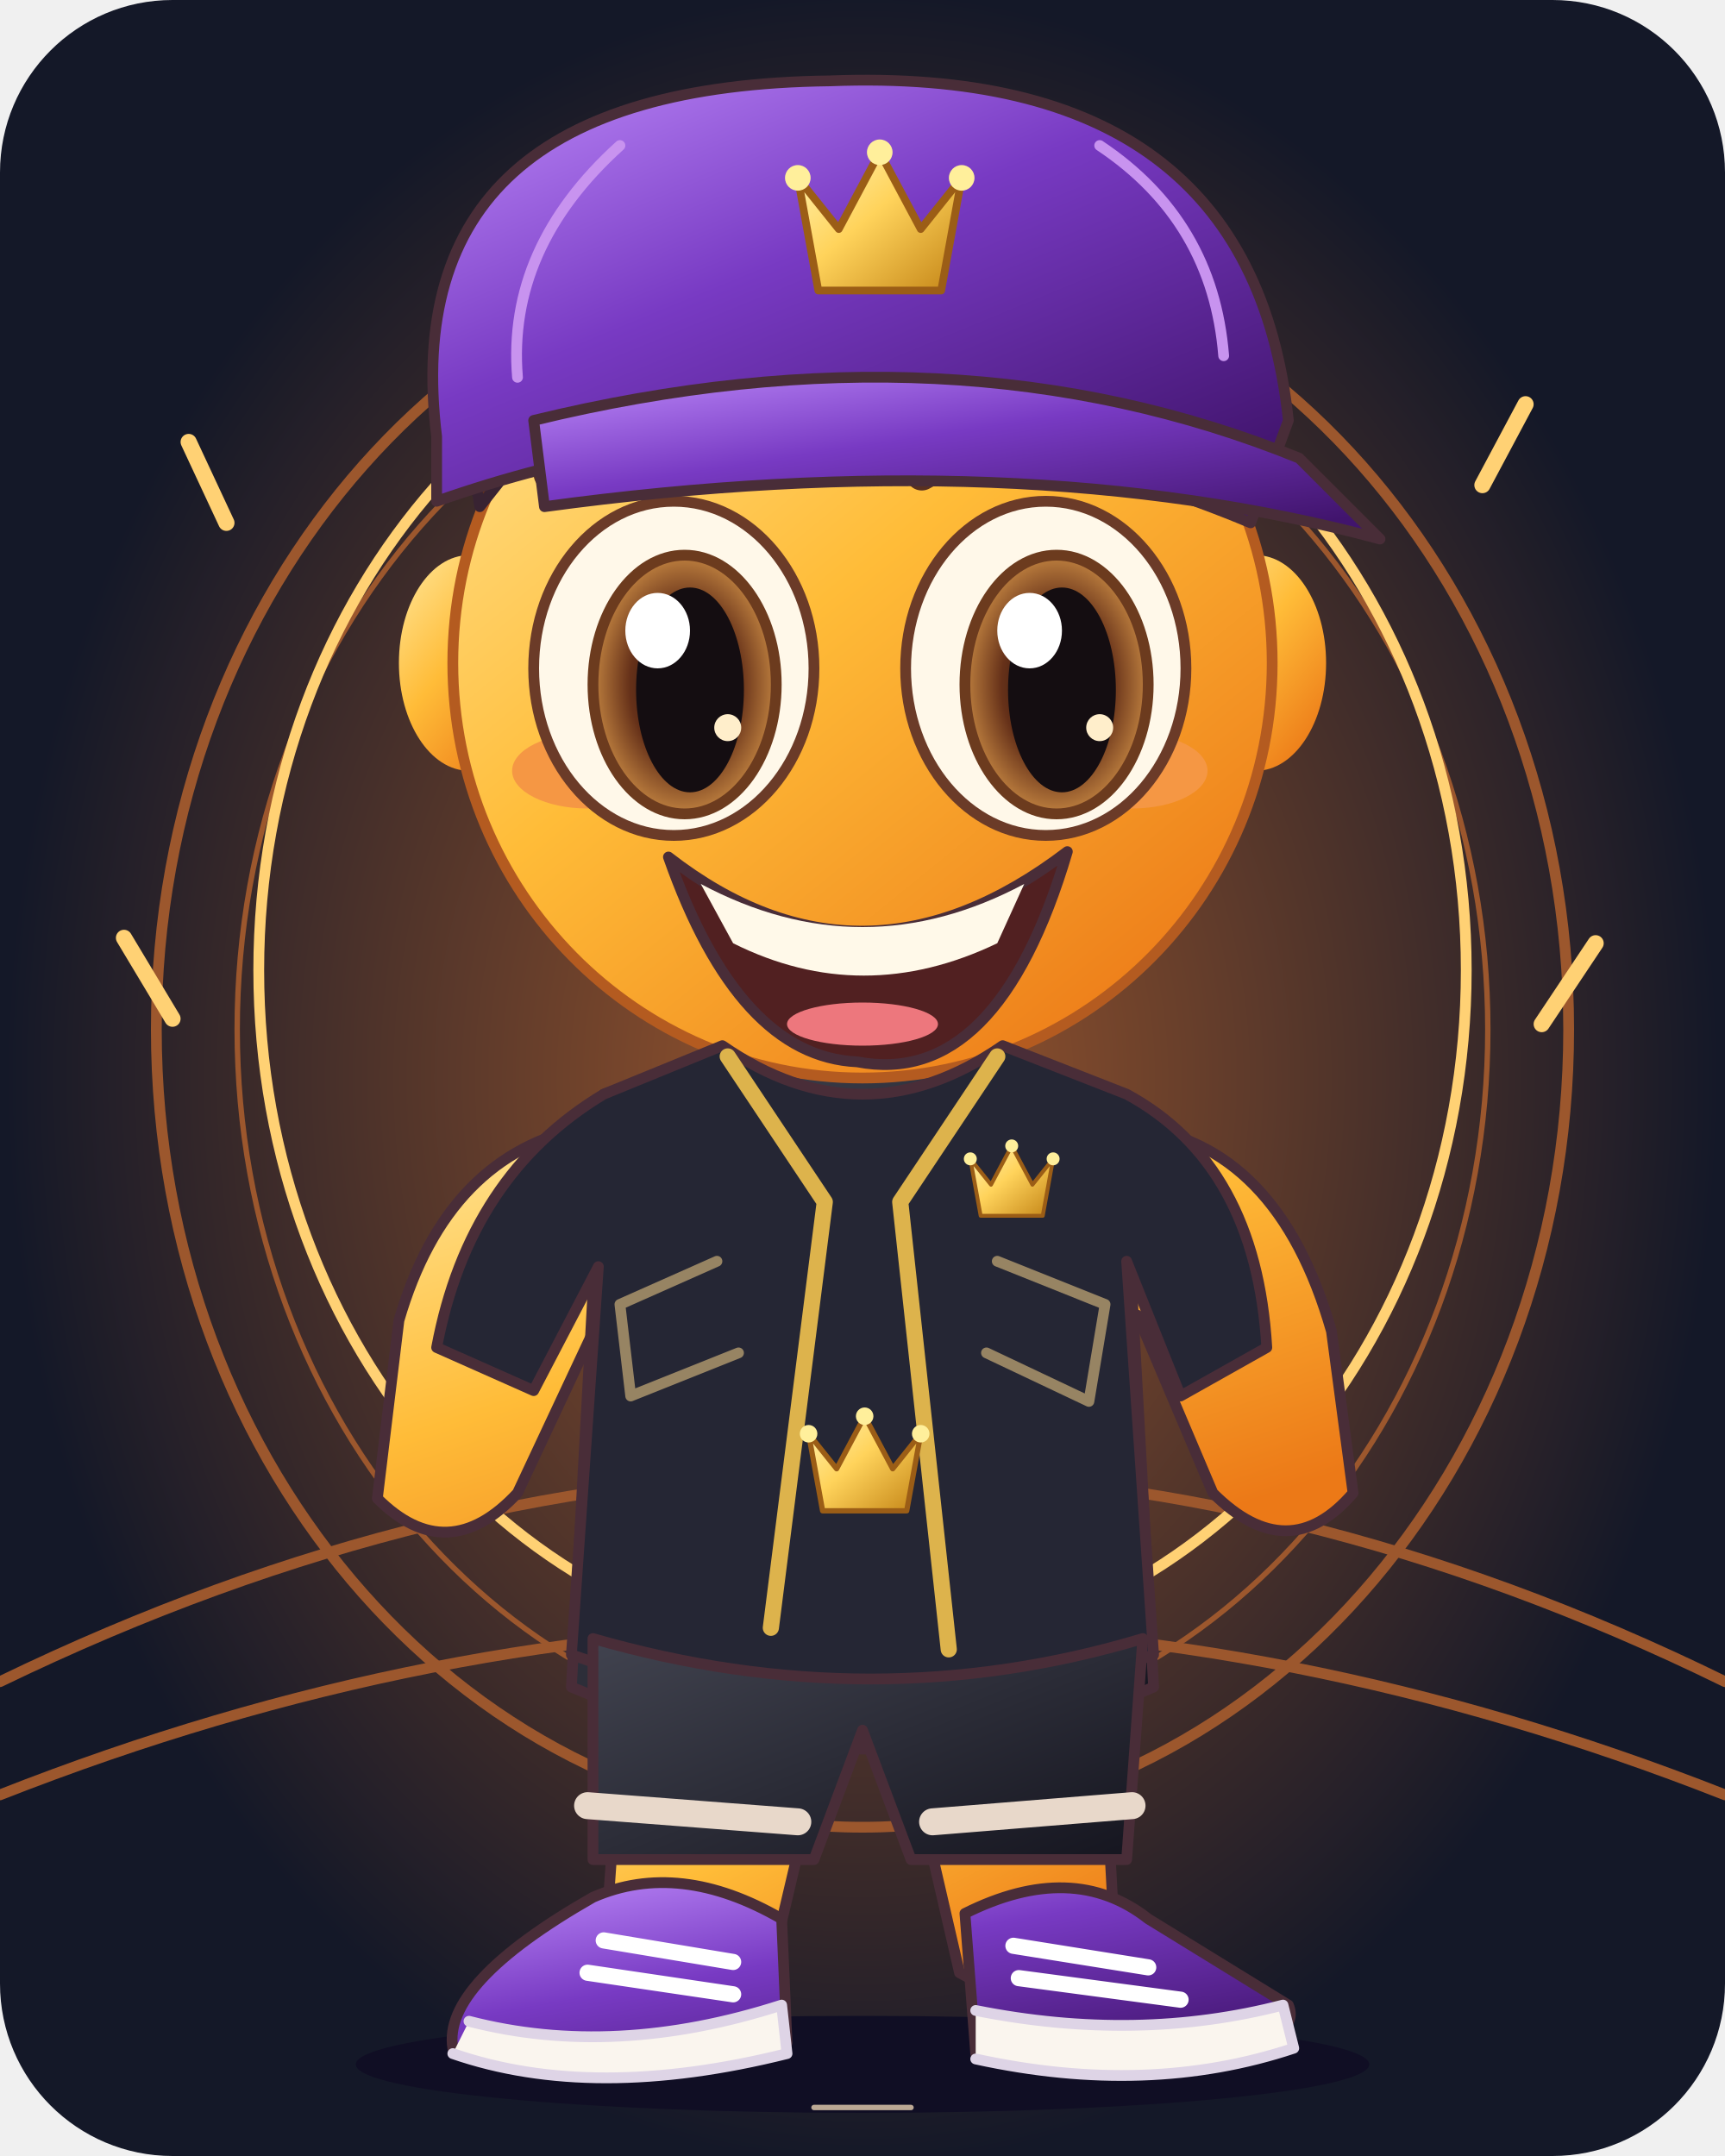
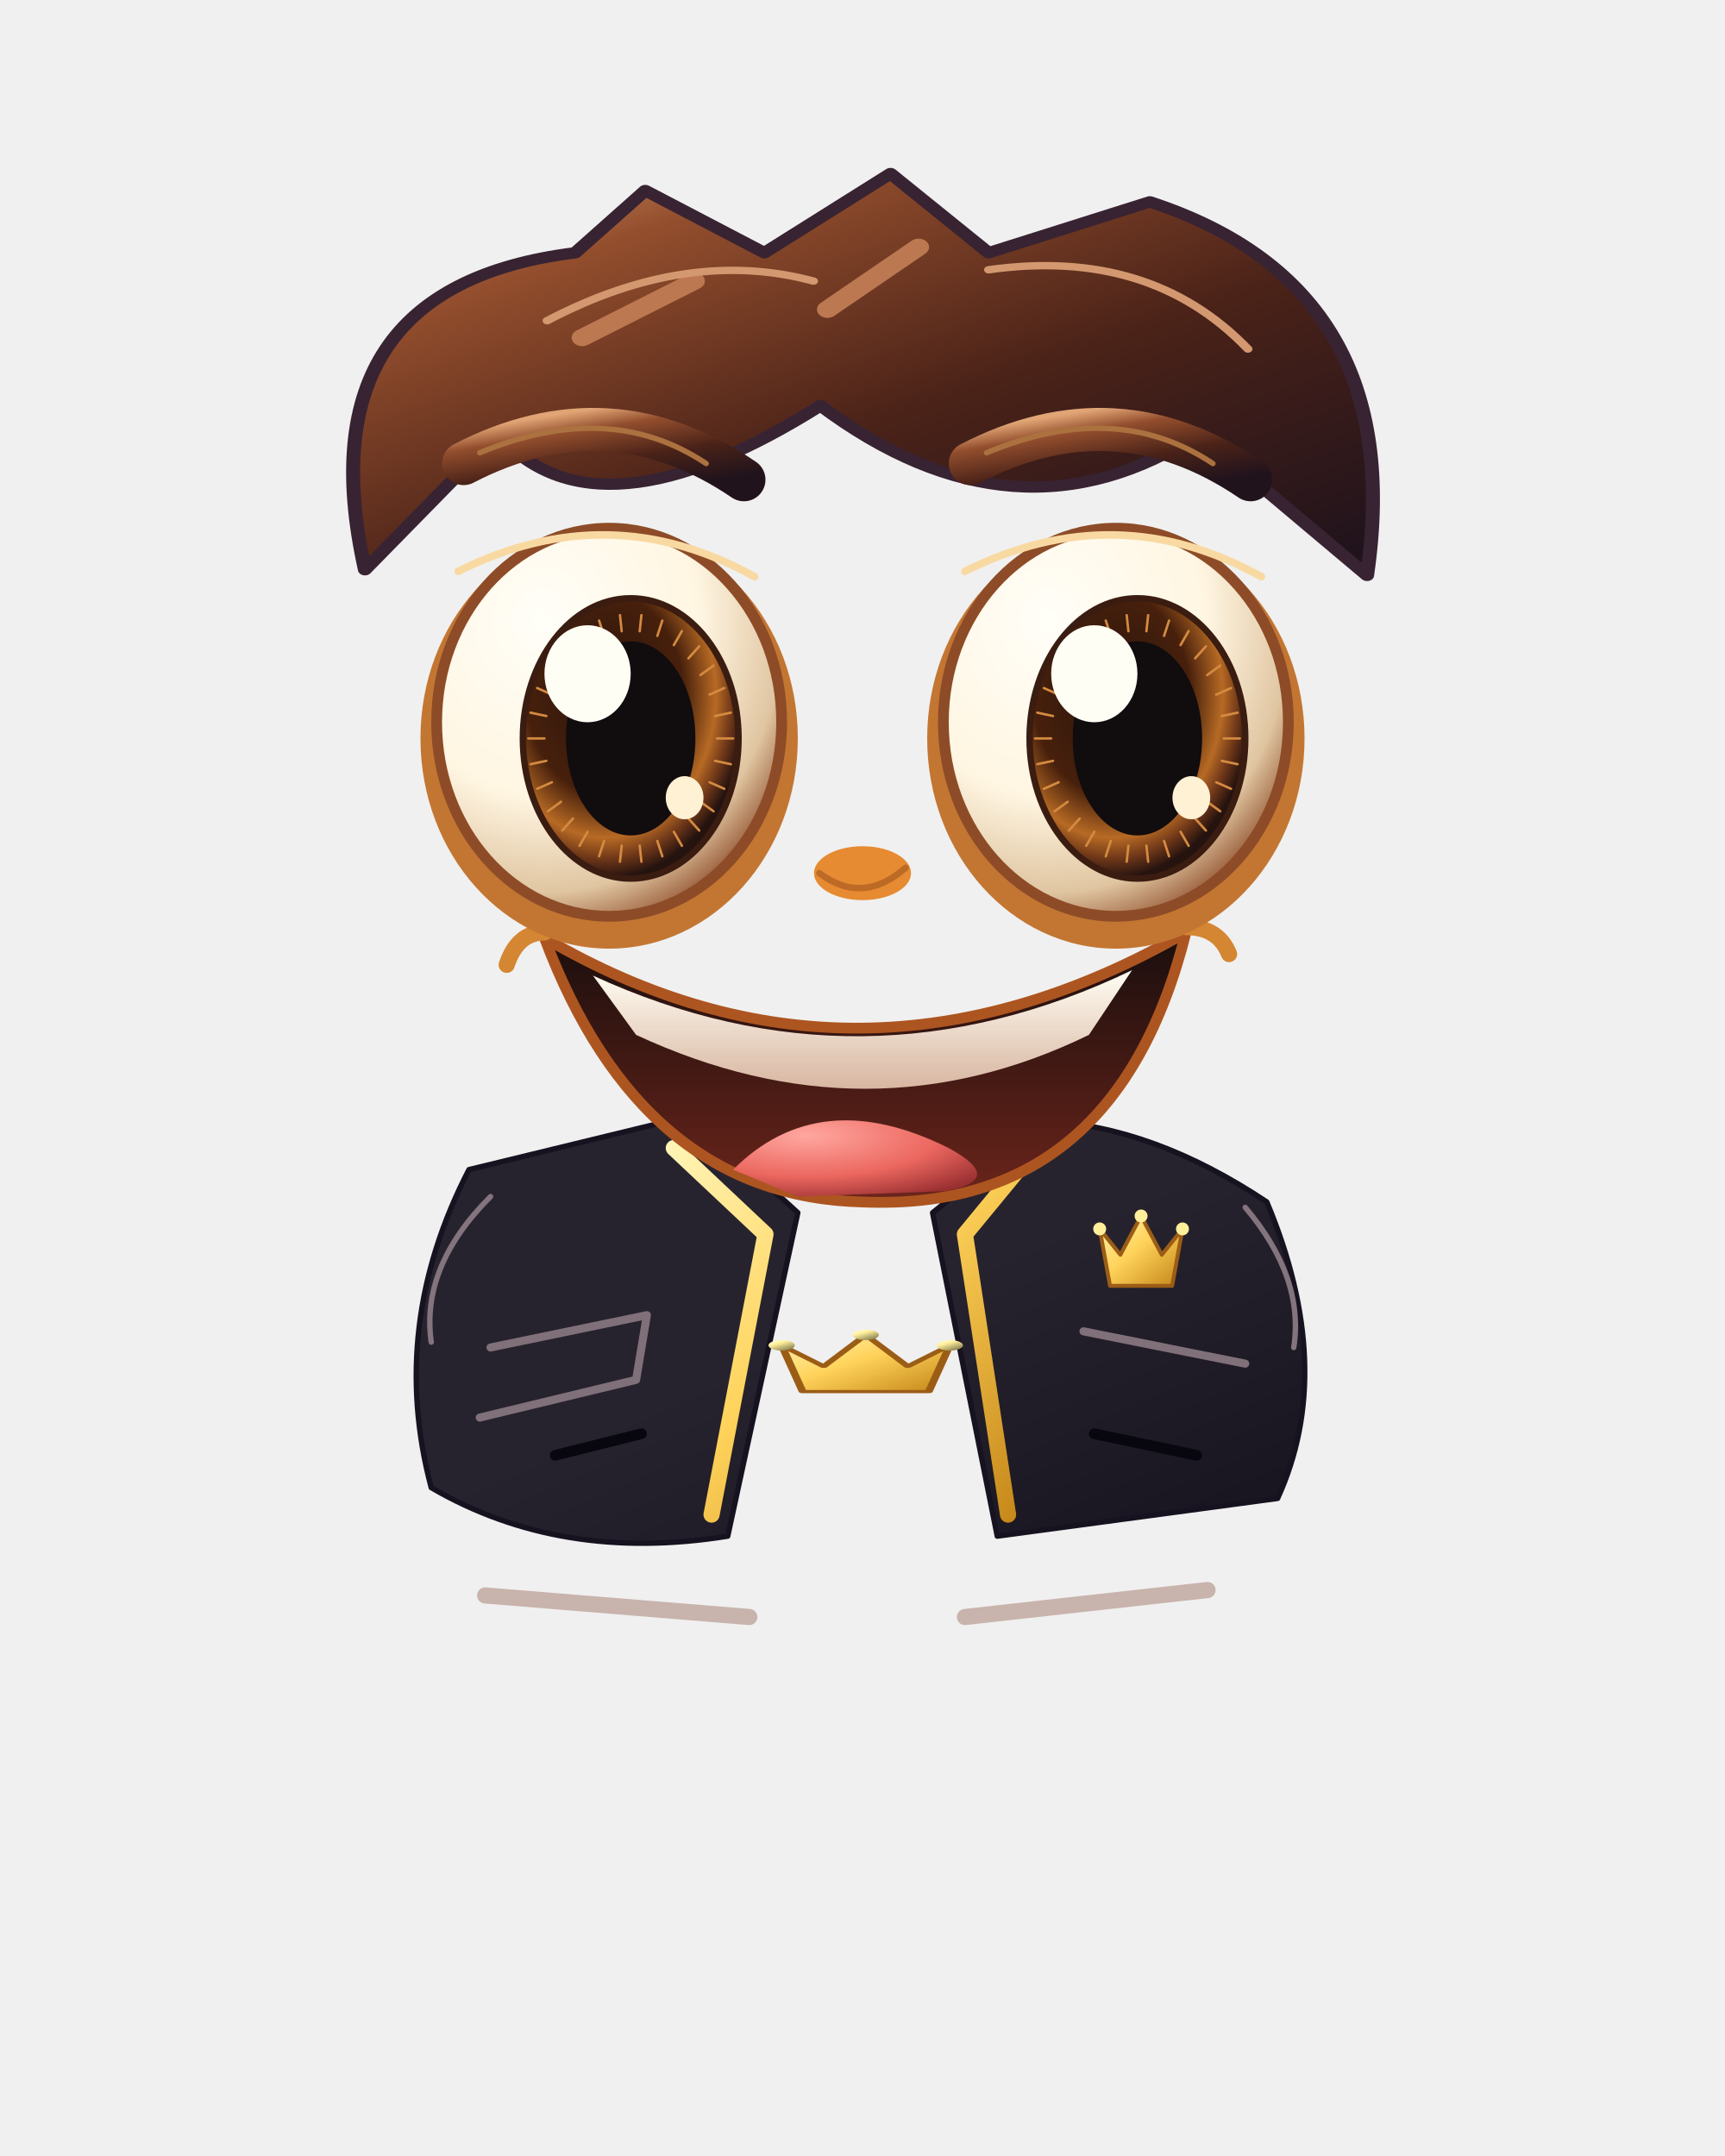
<svg xmlns="http://www.w3.org/2000/svg" width="320" height="400" viewBox="0 0 320 400">
  <defs>
    <linearGradient id="skin" x2=".8" y2="1">
      <stop stop-color="#ffe79a" />
      <stop offset=".48" stop-color="#ffbc38" />
      <stop offset="1" stop-color="#ec7917" />
    </linearGradient>
    <linearGradient id="purple" x2=".8" y2="1">
      <stop stop-color="#bd8afa" />
      <stop offset=".45" stop-color="#783ac3" />
      <stop offset="1" stop-color="#41146d" />
    </linearGradient>
    <linearGradient id="gold" x2="1" y2="1">
      <stop stop-color="#fff4b5" />
      <stop offset=".45" stop-color="#ffd35b" />
      <stop offset="1" stop-color="#c38416" />
    </linearGradient>
    <linearGradient id="dark" x2="1" y2="1">
      <stop stop-color="#41434f" />
      <stop offset="1" stop-color="#15151f" />
    </linearGradient>
    <radialGradient id="iris">
      <stop stop-color="#160d0c" />
      <stop offset=".6" stop-color="#663119" />
      <stop offset="1" stop-color="#be803f" />
    </radialGradient>
  </defs>
  <defs>
-     <radialGradient id="bg">
-       <stop stop-color="#9c572d" />
-       <stop offset="1" stop-color="#141828" />
-     </radialGradient>
-   </defs>
-   <rect x="0" y="0" width="320" height="400" rx="32" fill="url(#bg)" stroke="none" stroke-width="2" />
-   <ellipse cx="160" cy="191" rx="131" ry="148" fill="none" stroke="#9c572d" stroke-width="2" />
-   <ellipse cx="160" cy="191" rx="116" ry="132" fill="none" stroke="#9c572d" stroke-width="1" />
-   <path d="M0 312 Q161 234 320 312 M0 333 Q160 270 320 333" fill="none" stroke="#9c572d" stroke-width="2" stroke-linecap="round" stroke-linejoin="round" />
-   <ellipse cx="160" cy="180" rx="112" ry="127" fill="none" stroke="#ffd174" stroke-width="2" />
-   <path d="M42 97 L35 82" fill="none" stroke="#ffd174" stroke-width="3" stroke-linecap="round" stroke-linejoin="round" />
-   <path d="M275 90 L283 75" fill="none" stroke="#ffd174" stroke-width="3" stroke-linecap="round" stroke-linejoin="round" />
-   <path d="M32 189 L23 174" fill="none" stroke="#ffd174" stroke-width="3" stroke-linecap="round" stroke-linejoin="round" />
-   <path d="M286 190 L296 175" fill="none" stroke="#ffd174" stroke-width="3" stroke-linecap="round" stroke-linejoin="round" />
-   <ellipse cx="160" cy="383" rx="94" ry="9" fill="#100e24" stroke="none" stroke-width="0" />
-   <path d="M116 308 L112 365 Q127 375 143 365 L155 314 M166 314 L178 366 Q194 375 207 364 L204 308" fill="url(#skin)" stroke="#492d38" stroke-width="2" stroke-linecap="round" stroke-linejoin="round" />
-   <path d="M110 352 Q126 345 145 356 L146 379 Q105 389 84 380 Q82 368 110 352 M179 355 Q199 345 213 356 L239 372 Q244 384 181 381 Z" fill="url(#purple)" stroke="#492d38" stroke-width="2" stroke-linecap="round" stroke-linejoin="round" />
-   <path d="M87 375 Q114 382 145 372 L146 381 Q110 390 84 381 M181 373 Q211 379 238 372 L240 380 Q213 389 181 382" fill="#faf5ee" stroke="#ded4e6" stroke-width="2" stroke-linecap="round" stroke-linejoin="round" />
-   <path d="M112 360 L136 364 M109 366 L136 370 M188 361 L213 365 M189 367 L219 371" fill="none" stroke="#fff" stroke-width="3" stroke-linecap="round" stroke-linejoin="round" />
-   <path d="M109 209 Q83 214 74 245 L70 278 Q83 291 96 277 L111 245 M210 209 Q237 212 247 247 L251 277 Q239 291 225 277 L211 244" fill="url(#skin)" stroke="#492d38" stroke-width="2" stroke-linecap="round" stroke-linejoin="round" />
-   <path d="M112 203 Q160 185 208 203 L214 313 Q161 336 106 313 Z" fill="url(#dark)" stroke="#492d38" stroke-width="2" stroke-linecap="round" stroke-linejoin="round" />
-   <ellipse cx="87" cy="123" rx="13" ry="20" fill="url(#skin)" stroke="none" stroke-width="2" />
-   <ellipse cx="233" cy="123" rx="13" ry="20" fill="url(#skin)" stroke="none" stroke-width="2" />
-   <ellipse cx="160" cy="123" rx="76" ry="77" fill="url(#skin)" stroke="#b45b20" stroke-width="2" />
-   <ellipse cx="128" cy="78" rx="28" ry="13" fill="#ffe7a2" stroke="none" stroke-width="2" />
-   <ellipse cx="109" cy="143" rx="14" ry="7" fill="#f59744" stroke="none" stroke-width="2" />
-   <ellipse cx="210" cy="143" rx="14" ry="7" fill="#f59744" stroke="none" stroke-width="2" />
-   <path d="M112 203 L134 194 Q160 212 186 194 L209 203 Q233 216 235 250 L219 259 L209 234 L214 307 Q160 326 106 307 L111 235 L99 258 L81 250 Q87 218 112 203 Z" fill="#252634" stroke="#492d38" stroke-width="2" stroke-linecap="round" stroke-linejoin="round" />
-   <path d="M110 304 Q162 319 212 304 L209 345 L169 345 L160 321 L151 345 L110 345 Z" fill="url(#dark)" stroke="#492d38" stroke-width="2" stroke-linecap="round" stroke-linejoin="round" />
-   <path d="M109 335 L148 338 M173 338 L210 335" fill="none" stroke="#e8d8ca" stroke-width="5" stroke-linecap="round" stroke-linejoin="round" />
-   <path d="M135 196 L153 223 L143 302 M185 196 L167 223 L176 306" fill="none" stroke="#ddb34c" stroke-width="3" stroke-linecap="round" stroke-linejoin="round" />
-   <path d="M133 234 L115 242 L117 259 L137 251 M185 234 L205 242 L202 260 L183 251" fill="none" stroke="#978463" stroke-width="2" stroke-linecap="round" stroke-linejoin="round" />
-   <g transform="translate(180 215) scale(0.48)">
+     <radialGradient id="eyeWhite" cx=".3" cy=".23" r=".85">
+       <stop stop-color="#fffef8" />
+       <stop offset=".55" stop-color="#fff6e2" />
+       <stop offset=".85" stop-color="#e0c5a1" />
+       <stop offset="1" stop-color="#9b603d" />
+     </radialGradient>
+     <radialGradient id="brownEye" cx=".38" cy=".34" r=".66">
+       <stop stop-color="#29140b" />
+       <stop offset=".55" stop-color="#47200c" />
+       <stop offset=".78" stop-color="#b76a24" />
+       <stop offset=".9" stop-color="#6b3518" />
+       <stop offset="1" stop-color="#25130f" />
+     </radialGradient>
+     <linearGradient id="mouth" x1="0" y1="0" x2="0" y2="1">
+       <stop stop-color="#190e0d" />
+       <stop offset="1" stop-color="#6c251b" />
+     </linearGradient>
+     <linearGradient id="teeth" x1="0" y1="0" x2="0" y2="1">
+       <stop stop-color="#fffdf3" />
+       <stop offset="1" stop-color="#d8b6a1" />
+     </linearGradient>
+     <radialGradient id="lip" cx=".3" cy=".2" r=".9">
+       <stop stop-color="#ffa7a0" />
+       <stop offset=".6" stop-color="#eb675f" />
+       <stop offset="1" stop-color="#9b3032" />
+     </radialGradient>
+     <linearGradient id="hairShine" x1="0" y1="0" x2=".9" y2="1">
+       <stop stop-color="#e1a575" />
+       <stop offset=".22" stop-color="#934e2d" />
+       <stop offset=".6" stop-color="#4a2218" />
+       <stop offset="1" stop-color="#21131c" />
+     </linearGradient>
+     <linearGradient id="cap" x1=".1" y1="0" x2=".9" y2="1">
+       <stop stop-color="#c084f1" />
+       <stop offset=".28" stop-color="#8e33d1" />
+       <stop offset=".65" stop-color="#57108b" />
+       <stop offset="1" stop-color="#280a49" />
+     </linearGradient>
+     <linearGradient id="charcoal" x1=".15" y1="0" x2=".9" y2="1">
+       <stop stop-color="#5b535b" />
+       <stop offset=".22" stop-color="#302c37" />
+       <stop offset=".6" stop-color="#1d1a23" />
+       <stop offset="1" stop-color="#0d0b12" />
+     </linearGradient>
+   </defs>
+   <defs>
+     <linearGradient id="outfit-basic" x1=".1" y1="0" x2="1" y2="1">
+       <stop stop-color="#27232e" />
+       <stop offset=".45" stop-color="#27232e" />
+       <stop offset="1" stop-color="#16131f" />
+     </linearGradient>
+   </defs>
+   <path d="M87 217 L124 208 Q134 212 148 225 L135 285 Q104 290 80 276 Q72 246 87 217 Z M194 208 Q214 209 235 223 Q248 254 237 278 L185 285 L173 225 Z" fill="url(#outfit-basic)" stroke="#17121f" stroke-width="1" stroke-linecap="round" stroke-linejoin="round" />
+   <path d="M125 213 L142 229 L132 281 M193 212 L179 229 L187 281" fill="none" stroke="url(#gold)" stroke-width="3" stroke-linecap="round" stroke-linejoin="round" />
+   <path d="M91 250 L120 244 L118 256 L89 263 M201 247 L231 253" fill="none" stroke="#807079" stroke-width="1.5" stroke-linecap="round" stroke-linejoin="round" />
+   <path d="M91 222 Q78 235 80 249 M231 224 Q242 237 240 250" fill="none" stroke="#83747d" stroke-width="1" stroke-linecap="round" stroke-linejoin="round" />
+   <path d="M103 270 L119 266 M203 266 L222 270" fill="none" stroke="#080710" stroke-width="2" stroke-linecap="round" stroke-linejoin="round" />
+   <path d="M90 296 L139 300 M179 300 L224 295" fill="none" stroke="#c9b3ad" stroke-width="3" stroke-linecap="round" stroke-linejoin="round" />
+   <g transform="translate(204 228) scale(0.48)">
    <path d="M0 0 L8 10 L16 -5 L24 10 L32 0 L28 22 L4 22 Z" fill="url(#gold)" stroke="#9b5d16" stroke-width="1.5" stroke-linecap="round" stroke-linejoin="round" />
    <ellipse cx="0" cy="0" rx="2.5" ry="2.5" fill="#ffef9b" stroke="none" stroke-width="2" />
    <ellipse cx="16" cy="-5" rx="2.5" ry="2.5" fill="#ffef9b" stroke="none" stroke-width="2" />
    <ellipse cx="32" cy="0" rx="2.5" ry="2.5" fill="#ffef9b" stroke="none" stroke-width="2" />
  </g>
-   <g transform="translate(150 266) scale(0.65)">
-     <path d="M0 0 L8 10 L16 -5 L24 10 L32 0 L28 22 L4 22 Z" fill="url(#gold)" stroke="#9b5d16" stroke-width="1.5" stroke-linecap="round" stroke-linejoin="round" />
-     <ellipse cx="0" cy="0" rx="2.5" ry="2.5" fill="#ffef9b" stroke="none" stroke-width="2" />
-     <ellipse cx="16" cy="-5" rx="2.5" ry="2.5" fill="#ffef9b" stroke="none" stroke-width="2" />
-     <ellipse cx="32" cy="0" rx="2.5" ry="2.5" fill="#ffef9b" stroke="none" stroke-width="2" />
-   </g>
-   <path d="M89 94 Q80 44 119 38 L129 27 L146 38 L164 24 L178 38 L201 29 Q238 44 232 95 L208 70 Q182 91 154 65 Q122 90 108 70 Z" fill="#5c3021" stroke="#382332" stroke-width="2" stroke-linecap="round" stroke-linejoin="round" />
-   <path d="M120 53 L136 43 M155 48 L168 37" fill="none" stroke="#bc7851" stroke-width="3" stroke-linecap="round" stroke-linejoin="round" />
-   <path d="M124 159 Q160 187 198 158 Q185 202 159 197 Q137 196 124 159" fill="#512021" stroke="#492d38" stroke-width="2" stroke-linecap="round" stroke-linejoin="round" />
-   <path d="M130 164 Q160 180 190 164 L185 175 Q160 187 136 175" fill="#fff9e9" stroke="none" stroke-width="2" stroke-linecap="round" stroke-linejoin="round" />
-   <ellipse cx="160" cy="190" rx="14" ry="4" fill="#ed777d" stroke="none" stroke-width="2" />
-   <ellipse cx="125" cy="124" rx="26" ry="31" fill="#fff8e9" stroke="#6b3b28" stroke-width="2" />
-   <ellipse cx="127" cy="127" rx="17" ry="24" fill="url(#iris)" stroke="#6c3b1e" stroke-width="2" />
-   <ellipse cx="128" cy="128" rx="10" ry="19" fill="#140d11" stroke="none" stroke-width="2" />
-   <ellipse cx="122" cy="117" rx="6" ry="7" fill="#fff" stroke="none" stroke-width="2" />
-   <ellipse cx="135" cy="135" rx="2.5" ry="2.5" fill="#ffeecb" stroke="none" stroke-width="2" />
-   <path d="M102 88 Q125 75 145 87" fill="none" stroke="#583021" stroke-width="6" stroke-linecap="round" stroke-linejoin="round" />
-   <ellipse cx="194" cy="124" rx="26" ry="31" fill="#fff8e9" stroke="#6b3b28" stroke-width="2" />
-   <ellipse cx="196" cy="127" rx="17" ry="24" fill="url(#iris)" stroke="#6c3b1e" stroke-width="2" />
-   <ellipse cx="197" cy="128" rx="10" ry="19" fill="#140d11" stroke="none" stroke-width="2" />
-   <ellipse cx="191" cy="117" rx="6" ry="7" fill="#fff" stroke="none" stroke-width="2" />
-   <ellipse cx="204" cy="135" rx="2.5" ry="2.5" fill="#ffeecb" stroke="none" stroke-width="2" />
-   <path d="M171 88 Q194 75 214 87" fill="none" stroke="#583021" stroke-width="6" stroke-linecap="round" stroke-linejoin="round" />
-   <path d="M81 81 Q73 16 154 15 Q232 12 239 78 L232 97 Q158 66 81 93 Z" fill="url(#purple)" stroke="#492d38" stroke-width="2" stroke-linecap="round" stroke-linejoin="round" />
-   <path d="M99 78 Q177 59 241 85 L256 100 Q189 82 101 94 Z" fill="url(#purple)" stroke="#492d38" stroke-width="2" stroke-linecap="round" stroke-linejoin="round" />
-   <g transform="translate(148 33) scale(0.95)">
-     <path d="M0 0 L8 10 L16 -5 L24 10 L32 0 L28 22 L4 22 Z" fill="url(#gold)" stroke="#9b5d16" stroke-width="1.5" stroke-linecap="round" stroke-linejoin="round" />
-     <ellipse cx="0" cy="0" rx="2.5" ry="2.5" fill="#ffef9b" stroke="none" stroke-width="2" />
-     <ellipse cx="16" cy="-5" rx="2.5" ry="2.5" fill="#ffef9b" stroke="none" stroke-width="2" />
-     <ellipse cx="32" cy="0" rx="2.5" ry="2.5" fill="#ffef9b" stroke="none" stroke-width="2" />
-   </g>
-   <path d="M115 27 Q94 46 96 70 M204 27 Q225 41 227 66" fill="none" stroke="#c893ef" stroke-width="2" stroke-linecap="round" stroke-linejoin="round" />
-   <path d="M151 391 L169 391" fill="none" stroke="#bca995" stroke-width="1" stroke-linecap="round" stroke-linejoin="round" />
+   <defs>
+     <linearGradient id="styles-classic-mat0" x1=".1" y1="0" x2=".8" y2="1">
+       <stop stop-color="#ffffdc" />
+       <stop offset=".35" stop-color="#ffef9b" />
+       <stop offset="1" stop-color="#7f774d" />
+     </linearGradient>
+   </defs>
+   <g transform="translate(-80 90) scale(1.5 .6)">
+     <g transform="translate(150 266) scale(0.65)">
+       <path d="M0 0 L8 10 L16 -5 L24 10 L32 0 L28 22 L4 22 Z" fill="url(#gold)" stroke="#9b5d16" stroke-width="1.5" stroke-linecap="round" stroke-linejoin="round" />
+       <ellipse cx="0" cy="0" rx="2.5" ry="2.5" fill="url(#styles-classic-mat0)" stroke="none" stroke-width="2" />
+       <ellipse cx="16" cy="-5" rx="2.5" ry="2.5" fill="url(#styles-classic-mat0)" stroke="none" stroke-width="2" />
+       <ellipse cx="32" cy="0" rx="2.5" ry="2.5" fill="url(#styles-classic-mat0)" stroke="none" stroke-width="2" />
+     </g>
+   </g>
+   <defs>
+     <linearGradient id="hair-boy-crop-mat0" x1=".1" y1="0" x2=".8" y2="1">
+       <stop stop-color="#82442e" />
+       <stop offset=".35" stop-color="#5c3021" />
+       <stop offset="1" stop-color="#2e1810" />
+     </linearGradient>
+   </defs>
+   <g transform="translate(-48 7) scale(1.3 1.05)">
+     <path d="M89 94 Q80 44 119 38 L129 27 L146 38 L164 24 L178 38 L201 29 Q238 44 232 95 L208 70 Q182 91 154 65 Q122 90 108 70 Z" fill="url(#hairShine)" stroke="#382332" stroke-width="2" stroke-linecap="round" stroke-linejoin="round" />
+     <path d="M120 53 L136 43 M155 48 L168 37" fill="none" stroke="#bc7851" stroke-width="3" stroke-linecap="round" stroke-linejoin="round" />
+     <path d="M115 50 Q135 37 153 43 M178 41 Q201 37 215 55" fill="none" stroke="#d3986f" stroke-width="1.3" stroke-linecap="round" stroke-linejoin="round" />
+   </g>
+   <ellipse cx="160" cy="162" rx="9" ry="5" fill="#e68b31" stroke="none" stroke-width="2" />
+   <path d="M152 162 Q160 168 168 161" fill="none" stroke="#bd6a26" stroke-width="1.2" stroke-linecap="round" stroke-linejoin="round" />
+   <path d="M101 174 Q159 208 220 173 Q207 225 160 223 Q119 222 101 174 Z" fill="url(#mouth)" stroke="#ad5520" stroke-width="2" stroke-linecap="round" stroke-linejoin="round" />
+   <path d="M110 181 Q160 204 210 180 L202 192 Q161 212 118 192 Z" fill="url(#teeth)" stroke="none" stroke-width="2" stroke-linecap="round" stroke-linejoin="round" />
+   <path d="M136 217 Q152 201 176 213 Q187 219 175 221 L148 222 Z" fill="url(#lip)" stroke="none" stroke-width="2" stroke-linecap="round" stroke-linejoin="round" />
+   <path d="M101 173 Q96 173 94 179 M220 172 Q226 172 228 177" fill="none" stroke="#d48632" stroke-width="3" stroke-linecap="round" stroke-linejoin="round" />
+   <ellipse cx="113" cy="137" rx="35" ry="39" fill="#c37632" stroke="none" stroke-width="2" />
+   <ellipse cx="113" cy="134" rx="33" ry="37" fill="#8d4c27" stroke="none" stroke-width="2" />
+   <ellipse cx="113" cy="134" rx="31" ry="35" fill="url(#eyeWhite)" stroke="none" stroke-width="2" />
+   <ellipse cx="117" cy="137" rx="20" ry="26" fill="url(#brownEye)" stroke="#3a1c10" stroke-width="1.2" />
+   <path d="M133.00 137.00 L136.00 137.00" fill="none" stroke="#d48a40" stroke-width="0.45" stroke-linecap="round" stroke-linejoin="round" />
+   <path d="M132.65 141.16 L135.58 141.78" fill="none" stroke="#d48a40" stroke-width="0.45" stroke-linecap="round" stroke-linejoin="round" />
+   <path d="M131.62 145.13 L134.36 146.35" fill="none" stroke="#d48a40" stroke-width="0.45" stroke-linecap="round" stroke-linejoin="round" />
+   <path d="M129.94 148.76 L132.37 150.52" fill="none" stroke="#d48a40" stroke-width="0.45" stroke-linecap="round" stroke-linejoin="round" />
+   <path d="M127.71 151.86 L129.71 154.09" fill="none" stroke="#d48a40" stroke-width="0.45" stroke-linecap="round" stroke-linejoin="round" />
+   <path d="M125.00 154.32 L126.50 156.92" fill="none" stroke="#d48a40" stroke-width="0.45" stroke-linecap="round" stroke-linejoin="round" />
+   <path d="M121.94 156.02 L122.87 158.87" fill="none" stroke="#d48a40" stroke-width="0.45" stroke-linecap="round" stroke-linejoin="round" />
+   <path d="M118.67 156.89 L118.99 159.87" fill="none" stroke="#d48a40" stroke-width="0.45" stroke-linecap="round" stroke-linejoin="round" />
+   <path d="M115.33 156.89 L115.01 159.87" fill="none" stroke="#d48a40" stroke-width="0.45" stroke-linecap="round" stroke-linejoin="round" />
+   <path d="M112.06 156.02 L111.13 158.87" fill="none" stroke="#d48a40" stroke-width="0.45" stroke-linecap="round" stroke-linejoin="round" />
+   <path d="M109.00 154.32 L107.50 156.92" fill="none" stroke="#d48a40" stroke-width="0.45" stroke-linecap="round" stroke-linejoin="round" />
+   <path d="M106.29 151.86 L104.29 154.09" fill="none" stroke="#d48a40" stroke-width="0.45" stroke-linecap="round" stroke-linejoin="round" />
+   <path d="M104.06 148.76 L101.63 150.52" fill="none" stroke="#d48a40" stroke-width="0.45" stroke-linecap="round" stroke-linejoin="round" />
+   <path d="M102.38 145.13 L99.64 146.35" fill="none" stroke="#d48a40" stroke-width="0.45" stroke-linecap="round" stroke-linejoin="round" />
+   <path d="M101.35 141.16 L98.42 141.78" fill="none" stroke="#d48a40" stroke-width="0.45" stroke-linecap="round" stroke-linejoin="round" />
+   <path d="M101.00 137.00 L98.00 137.00" fill="none" stroke="#d48a40" stroke-width="0.45" stroke-linecap="round" stroke-linejoin="round" />
+   <path d="M101.35 132.84 L98.42 132.22" fill="none" stroke="#d48a40" stroke-width="0.45" stroke-linecap="round" stroke-linejoin="round" />
+   <path d="M102.38 128.87 L99.64 127.65" fill="none" stroke="#d48a40" stroke-width="0.45" stroke-linecap="round" stroke-linejoin="round" />
+   <path d="M104.06 125.24 L101.63 123.48" fill="none" stroke="#d48a40" stroke-width="0.45" stroke-linecap="round" stroke-linejoin="round" />
+   <path d="M106.29 122.14 L104.29 119.91" fill="none" stroke="#d48a40" stroke-width="0.45" stroke-linecap="round" stroke-linejoin="round" />
+   <path d="M109.00 119.68 L107.50 117.08" fill="none" stroke="#d48a40" stroke-width="0.45" stroke-linecap="round" stroke-linejoin="round" />
+   <path d="M112.06 117.98 L111.13 115.13" fill="none" stroke="#d48a40" stroke-width="0.45" stroke-linecap="round" stroke-linejoin="round" />
+   <path d="M115.33 117.11 L115.01 114.13" fill="none" stroke="#d48a40" stroke-width="0.45" stroke-linecap="round" stroke-linejoin="round" />
+   <path d="M118.67 117.11 L118.99 114.13" fill="none" stroke="#d48a40" stroke-width="0.45" stroke-linecap="round" stroke-linejoin="round" />
+   <path d="M121.94 117.98 L122.87 115.13" fill="none" stroke="#d48a40" stroke-width="0.45" stroke-linecap="round" stroke-linejoin="round" />
+   <path d="M125.00 119.68 L126.50 117.08" fill="none" stroke="#d48a40" stroke-width="0.45" stroke-linecap="round" stroke-linejoin="round" />
+   <path d="M127.71 122.14 L129.71 119.91" fill="none" stroke="#d48a40" stroke-width="0.45" stroke-linecap="round" stroke-linejoin="round" />
+   <path d="M129.94 125.24 L132.37 123.48" fill="none" stroke="#d48a40" stroke-width="0.45" stroke-linecap="round" stroke-linejoin="round" />
+   <path d="M131.62 128.87 L134.36 127.65" fill="none" stroke="#d48a40" stroke-width="0.45" stroke-linecap="round" stroke-linejoin="round" />
+   <path d="M132.65 132.84 L135.58 132.22" fill="none" stroke="#d48a40" stroke-width="0.45" stroke-linecap="round" stroke-linejoin="round" />
+   <ellipse cx="117" cy="137" rx="12" ry="18" fill="#110c0d" stroke="none" stroke-width="2" />
+   <ellipse cx="109" cy="125" rx="8" ry="9" fill="#fffef5" stroke="none" stroke-width="2" />
+   <ellipse cx="127" cy="148" rx="3.5" ry="4" fill="#fff1d3" stroke="none" stroke-width="2" />
+   <path d="M85 106 Q113 92 140 107" fill="none" stroke="#f9d9a2" stroke-width="1.4" stroke-linecap="round" stroke-linejoin="round" />
+   <path d="M86 86 Q113 72 138 89" fill="none" stroke="url(#hairShine)" stroke-width="8" stroke-linecap="round" stroke-linejoin="round" />
+   <path d="M89 84 Q113 74 131 86" fill="none" stroke="#ab713f" stroke-width="1" stroke-linecap="round" stroke-linejoin="round" />
+   <ellipse cx="207" cy="137" rx="35" ry="39" fill="#c37632" stroke="none" stroke-width="2" />
+   <ellipse cx="207" cy="134" rx="33" ry="37" fill="#8d4c27" stroke="none" stroke-width="2" />
+   <ellipse cx="207" cy="134" rx="31" ry="35" fill="url(#eyeWhite)" stroke="none" stroke-width="2" />
+   <ellipse cx="211" cy="137" rx="20" ry="26" fill="url(#brownEye)" stroke="#3a1c10" stroke-width="1.2" />
+   <path d="M227.00 137.00 L230.00 137.00" fill="none" stroke="#d48a40" stroke-width="0.45" stroke-linecap="round" stroke-linejoin="round" />
+   <path d="M226.65 141.16 L229.58 141.78" fill="none" stroke="#d48a40" stroke-width="0.45" stroke-linecap="round" stroke-linejoin="round" />
+   <path d="M225.62 145.13 L228.36 146.35" fill="none" stroke="#d48a40" stroke-width="0.45" stroke-linecap="round" stroke-linejoin="round" />
+   <path d="M223.94 148.76 L226.37 150.52" fill="none" stroke="#d48a40" stroke-width="0.45" stroke-linecap="round" stroke-linejoin="round" />
+   <path d="M221.71 151.86 L223.71 154.09" fill="none" stroke="#d48a40" stroke-width="0.45" stroke-linecap="round" stroke-linejoin="round" />
+   <path d="M219.00 154.32 L220.50 156.92" fill="none" stroke="#d48a40" stroke-width="0.45" stroke-linecap="round" stroke-linejoin="round" />
+   <path d="M215.94 156.02 L216.87 158.87" fill="none" stroke="#d48a40" stroke-width="0.45" stroke-linecap="round" stroke-linejoin="round" />
+   <path d="M212.67 156.89 L212.99 159.87" fill="none" stroke="#d48a40" stroke-width="0.45" stroke-linecap="round" stroke-linejoin="round" />
+   <path d="M209.33 156.89 L209.01 159.87" fill="none" stroke="#d48a40" stroke-width="0.45" stroke-linecap="round" stroke-linejoin="round" />
+   <path d="M206.06 156.02 L205.13 158.87" fill="none" stroke="#d48a40" stroke-width="0.45" stroke-linecap="round" stroke-linejoin="round" />
+   <path d="M203.00 154.32 L201.50 156.92" fill="none" stroke="#d48a40" stroke-width="0.45" stroke-linecap="round" stroke-linejoin="round" />
+   <path d="M200.29 151.86 L198.29 154.09" fill="none" stroke="#d48a40" stroke-width="0.45" stroke-linecap="round" stroke-linejoin="round" />
+   <path d="M198.06 148.76 L195.63 150.52" fill="none" stroke="#d48a40" stroke-width="0.45" stroke-linecap="round" stroke-linejoin="round" />
+   <path d="M196.38 145.13 L193.64 146.35" fill="none" stroke="#d48a40" stroke-width="0.45" stroke-linecap="round" stroke-linejoin="round" />
+   <path d="M195.35 141.16 L192.42 141.78" fill="none" stroke="#d48a40" stroke-width="0.45" stroke-linecap="round" stroke-linejoin="round" />
+   <path d="M195.00 137.00 L192.00 137.00" fill="none" stroke="#d48a40" stroke-width="0.45" stroke-linecap="round" stroke-linejoin="round" />
+   <path d="M195.35 132.84 L192.42 132.22" fill="none" stroke="#d48a40" stroke-width="0.45" stroke-linecap="round" stroke-linejoin="round" />
+   <path d="M196.38 128.87 L193.64 127.65" fill="none" stroke="#d48a40" stroke-width="0.45" stroke-linecap="round" stroke-linejoin="round" />
+   <path d="M198.06 125.24 L195.63 123.48" fill="none" stroke="#d48a40" stroke-width="0.45" stroke-linecap="round" stroke-linejoin="round" />
+   <path d="M200.29 122.14 L198.29 119.91" fill="none" stroke="#d48a40" stroke-width="0.45" stroke-linecap="round" stroke-linejoin="round" />
+   <path d="M203.00 119.68 L201.50 117.08" fill="none" stroke="#d48a40" stroke-width="0.45" stroke-linecap="round" stroke-linejoin="round" />
+   <path d="M206.06 117.98 L205.13 115.13" fill="none" stroke="#d48a40" stroke-width="0.45" stroke-linecap="round" stroke-linejoin="round" />
+   <path d="M209.33 117.11 L209.01 114.13" fill="none" stroke="#d48a40" stroke-width="0.45" stroke-linecap="round" stroke-linejoin="round" />
+   <path d="M212.67 117.11 L212.99 114.13" fill="none" stroke="#d48a40" stroke-width="0.45" stroke-linecap="round" stroke-linejoin="round" />
+   <path d="M215.94 117.98 L216.87 115.13" fill="none" stroke="#d48a40" stroke-width="0.45" stroke-linecap="round" stroke-linejoin="round" />
+   <path d="M219.00 119.68 L220.50 117.08" fill="none" stroke="#d48a40" stroke-width="0.45" stroke-linecap="round" stroke-linejoin="round" />
+   <path d="M221.71 122.14 L223.71 119.91" fill="none" stroke="#d48a40" stroke-width="0.45" stroke-linecap="round" stroke-linejoin="round" />
+   <path d="M223.94 125.24 L226.37 123.48" fill="none" stroke="#d48a40" stroke-width="0.45" stroke-linecap="round" stroke-linejoin="round" />
+   <path d="M225.62 128.87 L228.36 127.65" fill="none" stroke="#d48a40" stroke-width="0.45" stroke-linecap="round" stroke-linejoin="round" />
+   <path d="M226.65 132.84 L229.58 132.22" fill="none" stroke="#d48a40" stroke-width="0.45" stroke-linecap="round" stroke-linejoin="round" />
+   <ellipse cx="211" cy="137" rx="12" ry="18" fill="#110c0d" stroke="none" stroke-width="2" />
+   <ellipse cx="203" cy="125" rx="8" ry="9" fill="#fffef5" stroke="none" stroke-width="2" />
+   <ellipse cx="221" cy="148" rx="3.5" ry="4" fill="#fff1d3" stroke="none" stroke-width="2" />
+   <path d="M179 106 Q207 92 234 107" fill="none" stroke="#f9d9a2" stroke-width="1.4" stroke-linecap="round" stroke-linejoin="round" />
+   <path d="M180 86 Q207 72 232 89" fill="none" stroke="url(#hairShine)" stroke-width="8" stroke-linecap="round" stroke-linejoin="round" />
+   <path d="M183 84 Q207 74 225 86" fill="none" stroke="#ab713f" stroke-width="1" stroke-linecap="round" stroke-linejoin="round" />
+   <defs />
+   <g transform="translate(-48 7) scale(1.3 1.05)">
+     <path d="M151 391 L169 391" fill="none" stroke="#bca995" stroke-width="1" stroke-linecap="round" stroke-linejoin="round" />
+   </g>
</svg>
